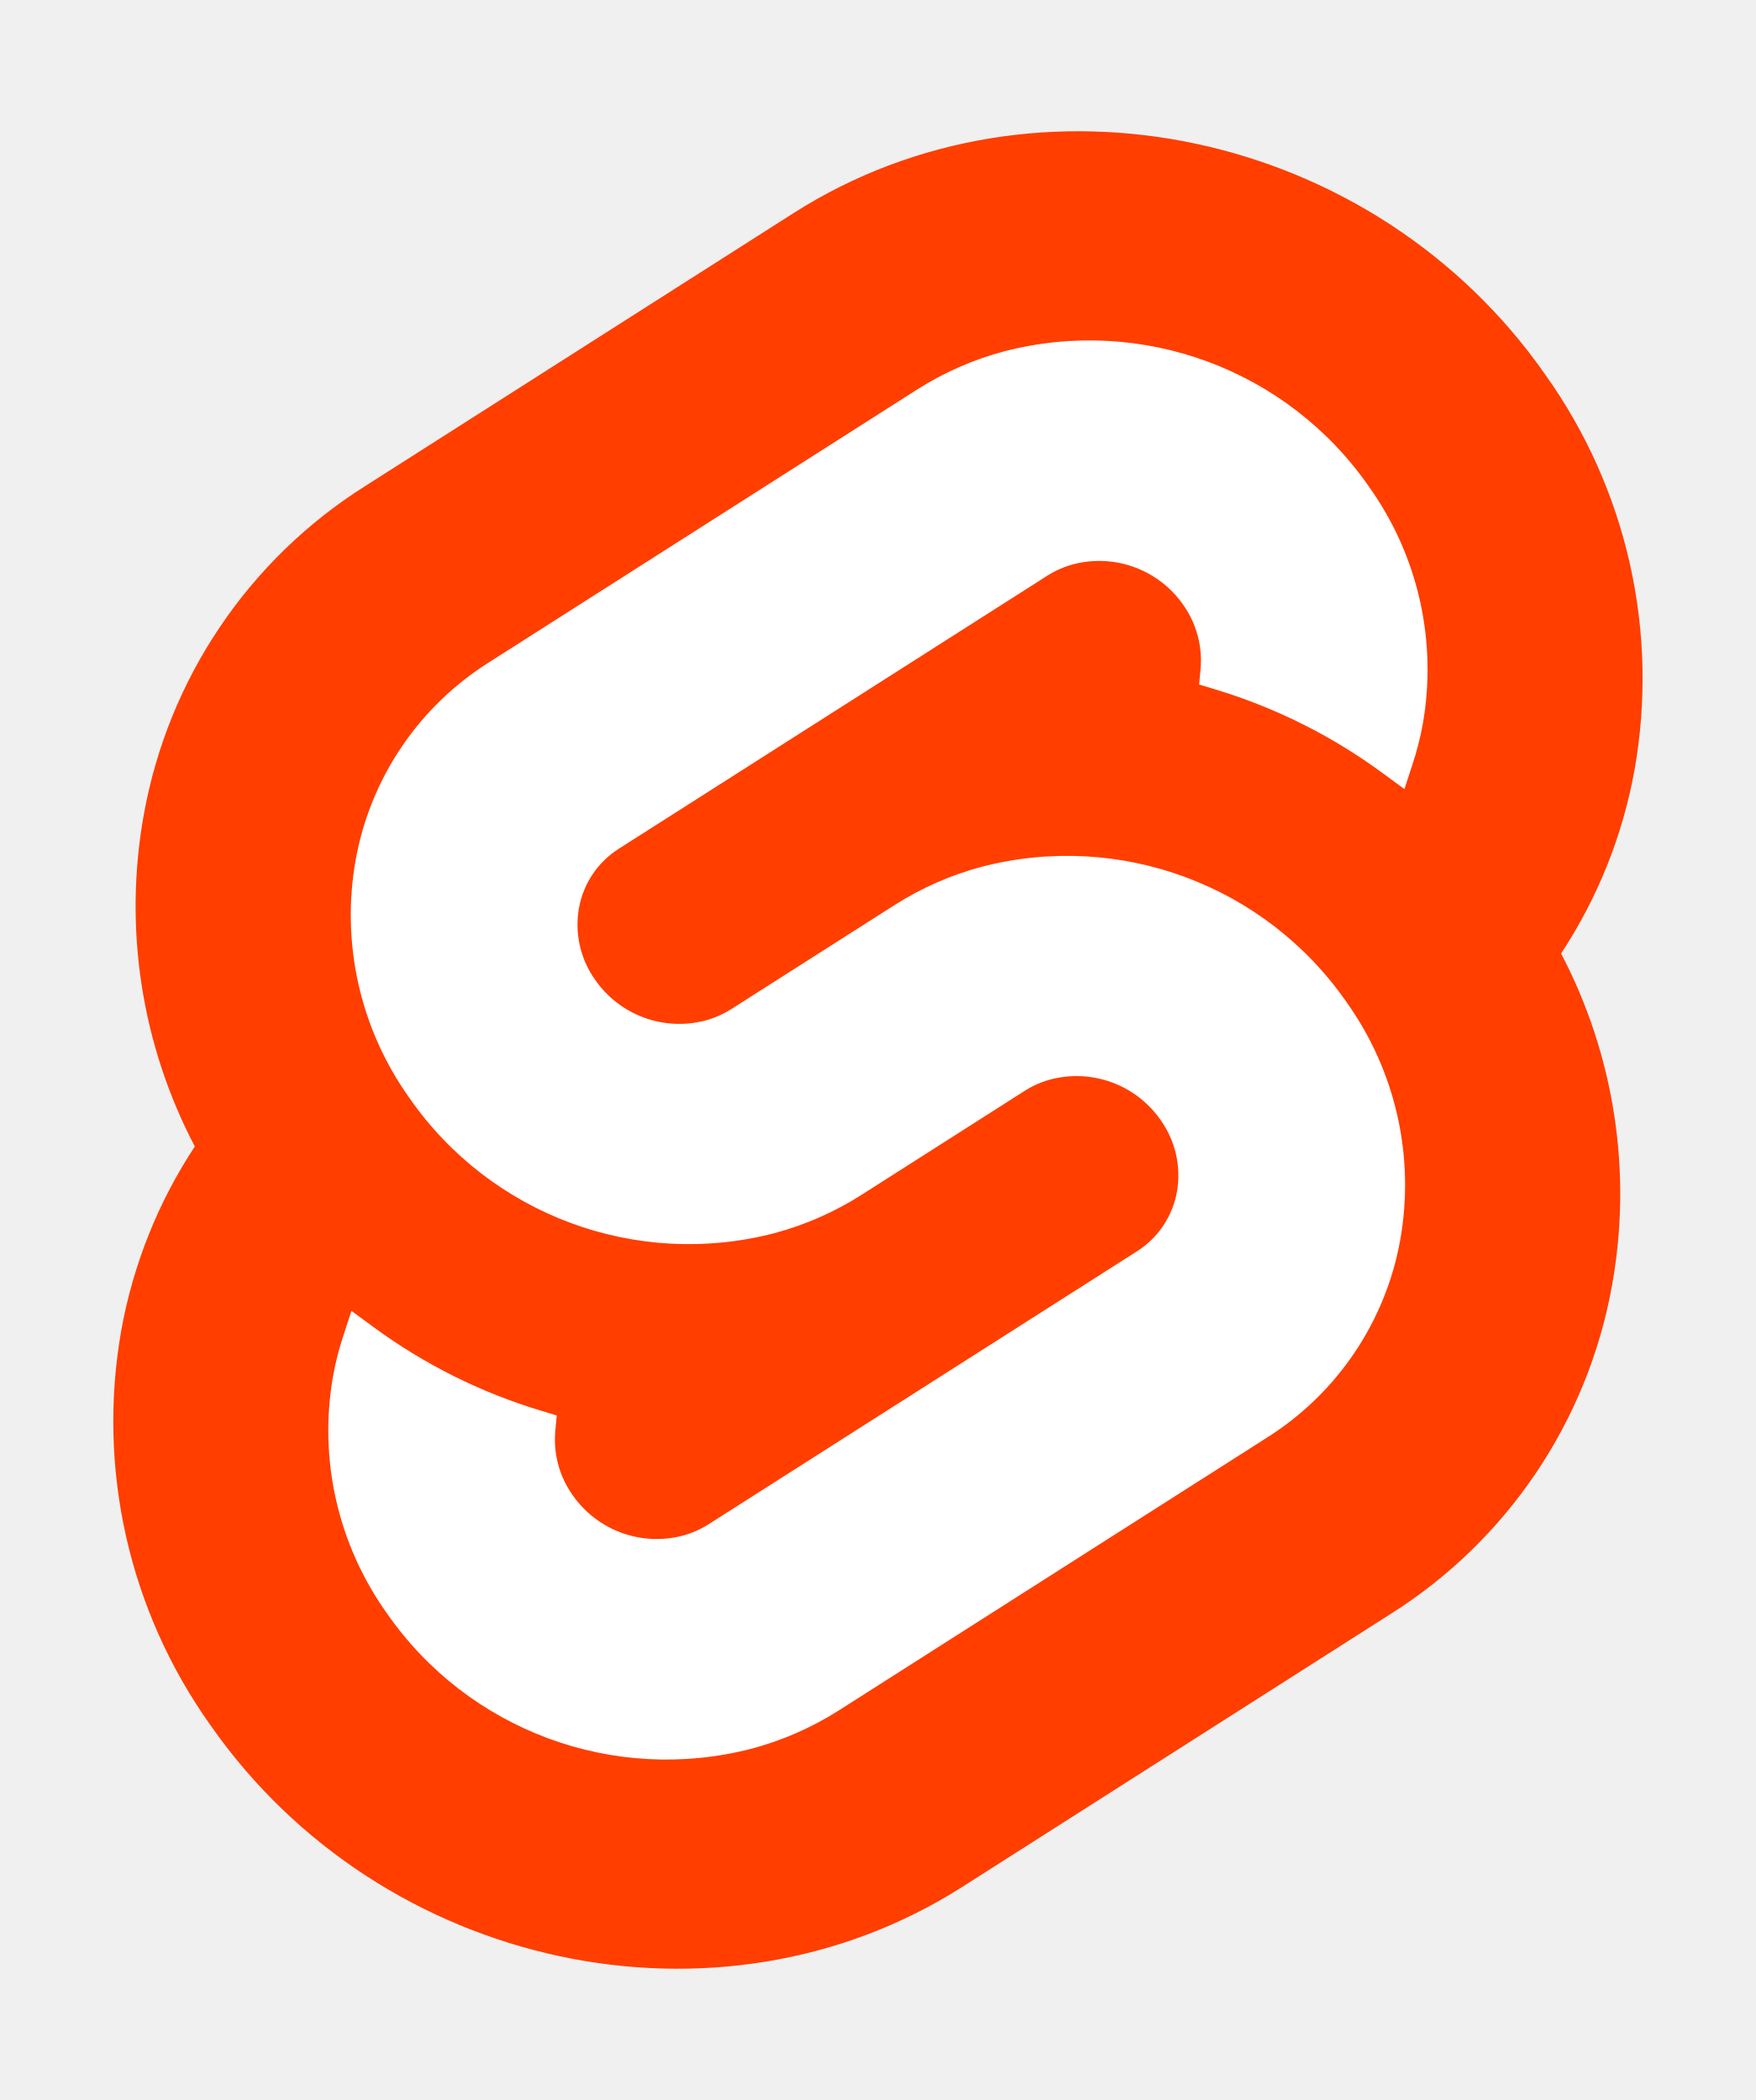
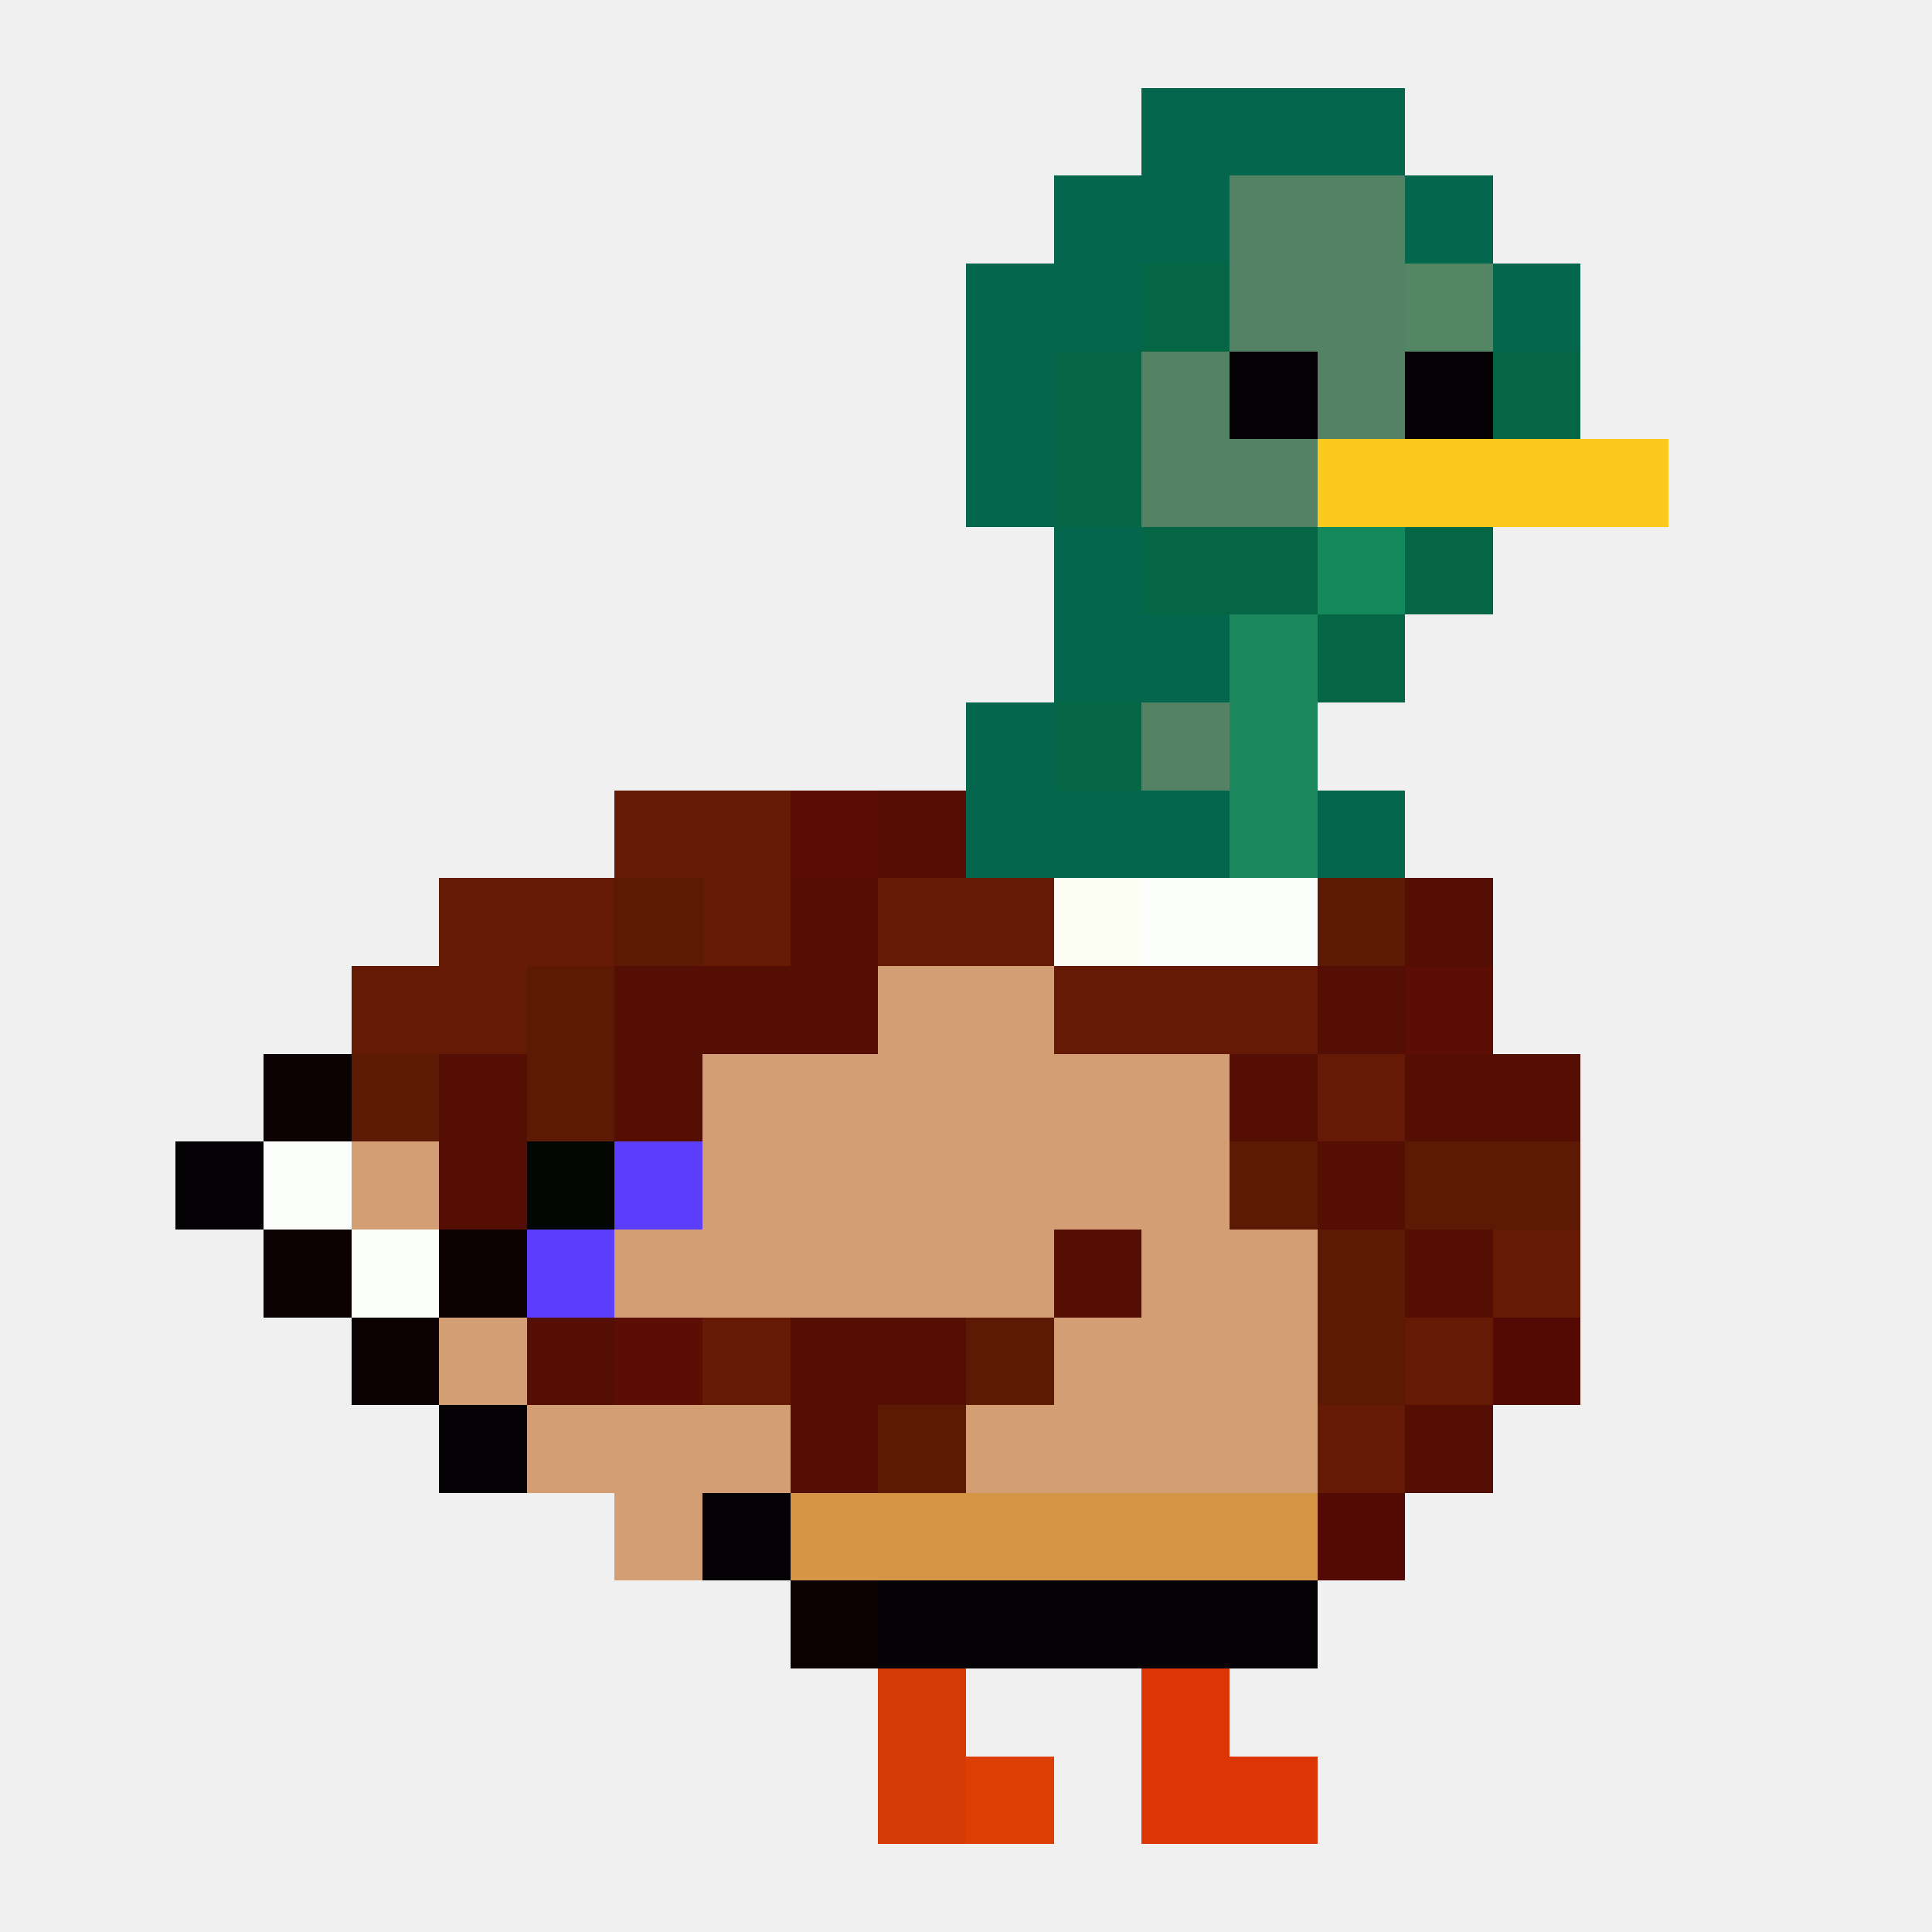
- <svg xmlns="http://www.w3.org/2000/svg" width="107" height="128" viewBox="0 0 107 128">
-   <path d="M94.157 22.819c-10.4-14.885-30.94-19.297-45.792-9.835L22.282 29.608A29.92 29.92 0 0 0 8.764 49.65a31.5 31.5 0 0 0 3.108 20.231 30 30 0 0 0-4.477 11.183 31.9 31.9 0 0 0 5.448 24.116c10.402 14.887 30.942 19.297 45.791 9.835l26.083-16.624A29.92 29.92 0 0 0 98.235 78.35a31.53 31.53 0 0 0-3.105-20.232 30 30 0 0 0 4.474-11.182 31.88 31.88 0 0 0-5.447-24.116" style="fill:#ff3e00" />
-   <path d="M45.817 106.582a20.72 20.72 0 0 1-22.237-8.243 19.17 19.17 0 0 1-3.277-14.503 18 18 0 0 1 .624-2.435l.49-1.498 1.337.981a33.6 33.6 0 0 0 10.203 5.098l.97.294-.09.968a5.85 5.85 0 0 0 1.052 3.878 6.24 6.24 0 0 0 6.695 2.485 5.8 5.8 0 0 0 1.603-.704L69.27 76.28a5.43 5.43 0 0 0 2.45-3.631 5.8 5.8 0 0 0-.987-4.371 6.24 6.24 0 0 0-6.698-2.487 5.7 5.7 0 0 0-1.6.704l-9.953 6.345a19 19 0 0 1-5.296 2.326 20.72 20.72 0 0 1-22.237-8.243 19.17 19.17 0 0 1-3.277-14.502 17.99 17.99 0 0 1 8.13-12.052l26.081-16.623a19 19 0 0 1 5.3-2.329 20.72 20.72 0 0 1 22.237 8.243 19.17 19.17 0 0 1 3.277 14.503 18 18 0 0 1-.624 2.435l-.49 1.498-1.337-.98a33.6 33.6 0 0 0-10.203-5.1l-.97-.294.09-.968a5.86 5.86 0 0 0-1.052-3.878 6.24 6.24 0 0 0-6.696-2.485 5.8 5.8 0 0 0-1.602.704L37.73 51.72a5.42 5.42 0 0 0-2.449 3.63 5.79 5.79 0 0 0 .986 4.372 6.24 6.24 0 0 0 6.698 2.486 5.8 5.8 0 0 0 1.602-.704l9.952-6.342a19 19 0 0 1 5.295-2.328 20.72 20.72 0 0 1 22.237 8.242 19.17 19.17 0 0 1 3.277 14.503 18 18 0 0 1-8.13 12.053l-26.081 16.622a19 19 0 0 1-5.3 2.328" style="fill:#fff" />
+ <svg xmlns="http://www.w3.org/2000/svg" viewBox="0 0 22 22" shape-rendering="crispEdges">
+   <rect x="13" y="1" width="1" height="1" fill="#04664c" />
+   <rect x="14" y="1" width="1" height="1" fill="#04664c" />
+   <rect x="15" y="1" width="1" height="1" fill="#04664c" />
+   <rect x="12" y="2" width="1" height="1" fill="#04664c" />
+   <rect x="13" y="2" width="1" height="1" fill="#04664c" />
+   <rect x="14" y="2" width="1" height="1" fill="#548264" />
+   <rect x="15" y="2" width="1" height="1" fill="#548264" />
+   <rect x="16" y="2" width="1" height="1" fill="#04664c" />
+   <rect x="11" y="3" width="1" height="1" fill="#04664c" />
+   <rect x="12" y="3" width="1" height="1" fill="#04664c" />
+   <rect x="13" y="3" width="1" height="1" fill="#046644" />
+   <rect x="14" y="3" width="1" height="1" fill="#548264" />
+   <rect x="15" y="3" width="1" height="1" fill="#548264" />
+   <rect x="16" y="3" width="1" height="1" fill="#548664" />
+   <rect x="17" y="3" width="1" height="1" fill="#04664c" />
+   <rect x="11" y="4" width="1" height="1" fill="#04664c" />
+   <rect x="12" y="4" width="1" height="1" fill="#046644" />
+   <rect x="13" y="4" width="1" height="1" fill="#548264" />
+   <rect x="14" y="4" width="1" height="1" fill="#040204" />
+   <rect x="15" y="4" width="1" height="1" fill="#548264" />
+   <rect x="16" y="4" width="1" height="1" fill="#040204" />
+   <rect x="17" y="4" width="1" height="1" fill="#046644" />
+   <rect x="11" y="5" width="1" height="1" fill="#04664c" />
+   <rect x="12" y="5" width="1" height="1" fill="#046644" />
+   <rect x="13" y="5" width="1" height="1" fill="#548264" />
+   <rect x="14" y="5" width="1" height="1" fill="#548264" />
+   <rect x="15" y="5" width="1" height="1" fill="#fcca1c" />
+   <rect x="16" y="5" width="1" height="1" fill="#fcca1c" />
+   <rect x="17" y="5" width="1" height="1" fill="#fcca1c" />
+   <rect x="18" y="5" width="1" height="1" fill="#fcca1c" />
+   <rect x="12" y="6" width="1" height="1" fill="#04664c" />
+   <rect x="13" y="6" width="1" height="1" fill="#046644" />
+   <rect x="14" y="6" width="1" height="1" fill="#046644" />
+   <rect x="15" y="6" width="1" height="1" fill="#148a5c" />
+   <rect x="16" y="6" width="1" height="1" fill="#046644" />
+   <rect x="12" y="7" width="1" height="1" fill="#04664c" />
+   <rect x="13" y="7" width="1" height="1" fill="#04664c" />
+   <rect x="14" y="7" width="1" height="1" fill="#1c865c" />
+   <rect x="15" y="7" width="1" height="1" fill="#046644" />
+   <rect x="11" y="8" width="1" height="1" fill="#04664c" />
+   <rect x="12" y="8" width="1" height="1" fill="#046644" />
+   <rect x="13" y="8" width="1" height="1" fill="#548264" />
+   <rect x="14" y="8" width="1" height="1" fill="#1c865c" />
+   <rect x="7" y="9" width="1" height="1" fill="#641a04" />
+   <rect x="8" y="9" width="1" height="1" fill="#641a04" />
+   <rect x="9" y="9" width="1" height="1" fill="#5c0e04" />
+   <rect x="10" y="9" width="1" height="1" fill="#540e04" />
+   <rect x="11" y="9" width="1" height="1" fill="#04664c" />
+   <rect x="12" y="9" width="1" height="1" fill="#04664c" />
+   <rect x="13" y="9" width="1" height="1" fill="#04664c" />
+   <rect x="14" y="9" width="1" height="1" fill="#1c865c" />
+   <rect x="15" y="9" width="1" height="1" fill="#04664c" />
+   <rect x="5" y="10" width="1" height="1" fill="#641a04" />
+   <rect x="6" y="10" width="1" height="1" fill="#641a04" />
+   <rect x="7" y="10" width="1" height="1" fill="#5c1a04" />
+   <rect x="8" y="10" width="1" height="1" fill="#641a04" />
+   <rect x="9" y="10" width="1" height="1" fill="#540e04" />
+   <rect x="10" y="10" width="1" height="1" fill="#641a04" />
+   <rect x="11" y="10" width="1" height="1" fill="#641a04" />
+   <rect x="12" y="10" width="1" height="1" fill="#fcfef4" />
+   <rect x="13" y="10" width="1" height="1" fill="#fcfefc" />
+   <rect x="14" y="10" width="1" height="1" fill="#fcfefc" />
+   <rect x="15" y="10" width="1" height="1" fill="#5c1a04" />
+   <rect x="16" y="10" width="1" height="1" fill="#540e04" />
+   <rect x="4" y="11" width="1" height="1" fill="#641a04" />
+   <rect x="5" y="11" width="1" height="1" fill="#641a04" />
+   <rect x="6" y="11" width="1" height="1" fill="#5c1a04" />
+   <rect x="7" y="11" width="1" height="1" fill="#540e04" />
+   <rect x="8" y="11" width="1" height="1" fill="#540e04" />
+   <rect x="9" y="11" width="1" height="1" fill="#540e04" />
+   <rect x="10" y="11" width="1" height="1" fill="#d49e74" />
+   <rect x="11" y="11" width="1" height="1" fill="#d49e74" />
+   <rect x="12" y="11" width="1" height="1" fill="#641a04" />
+   <rect x="13" y="11" width="1" height="1" fill="#641a04" />
+   <rect x="14" y="11" width="1" height="1" fill="#641a04" />
+   <rect x="15" y="11" width="1" height="1" fill="#540e04" />
+   <rect x="16" y="11" width="1" height="1" fill="#5c0e04" />
+   <rect x="3" y="12" width="1" height="1" fill="#0c0204" />
+   <rect x="4" y="12" width="1" height="1" fill="#5c1a04" />
+   <rect x="5" y="12" width="1" height="1" fill="#540e04" />
+   <rect x="6" y="12" width="1" height="1" fill="#5c1a04" />
+   <rect x="7" y="12" width="1" height="1" fill="#540e04" />
+   <rect x="8" y="12" width="1" height="1" fill="#d49e74" />
+   <rect x="9" y="12" width="1" height="1" fill="#d49e74" />
+   <rect x="10" y="12" width="1" height="1" fill="#d49e74" />
+   <rect x="11" y="12" width="1" height="1" fill="#d49e74" />
+   <rect x="12" y="12" width="1" height="1" fill="#d49e74" />
+   <rect x="13" y="12" width="1" height="1" fill="#d49e74" />
+   <rect x="14" y="12" width="1" height="1" fill="#540e04" />
+   <rect x="15" y="12" width="1" height="1" fill="#641a04" />
+   <rect x="16" y="12" width="1" height="1" fill="#540e04" />
+   <rect x="17" y="12" width="1" height="1" fill="#540e04" />
+   <rect x="2" y="13" width="1" height="1" fill="#040204" />
+   <rect x="3" y="13" width="1" height="1" fill="#fcfefc" />
+   <rect x="4" y="13" width="1" height="1" fill="#d49e74" />
+   <rect x="5" y="13" width="1" height="1" fill="#540e04" />
+   <rect x="6" y="13" width="1" height="1" fill="#040604" />
+   <rect x="7" y="13" width="1" height="1" fill="#5c3efc" />
+   <rect x="8" y="13" width="1" height="1" fill="#d49e74" />
+   <rect x="9" y="13" width="1" height="1" fill="#d49e74" />
+   <rect x="10" y="13" width="1" height="1" fill="#d49e74" />
+   <rect x="11" y="13" width="1" height="1" fill="#d49e74" />
+   <rect x="12" y="13" width="1" height="1" fill="#d49e74" />
+   <rect x="13" y="13" width="1" height="1" fill="#d49e74" />
+   <rect x="14" y="13" width="1" height="1" fill="#5c1a04" />
+   <rect x="15" y="13" width="1" height="1" fill="#540e04" />
+   <rect x="16" y="13" width="1" height="1" fill="#5c1a04" />
+   <rect x="17" y="13" width="1" height="1" fill="#5c1a04" />
+   <rect x="3" y="14" width="1" height="1" fill="#0c0204" />
+   <rect x="4" y="14" width="1" height="1" fill="#fcfefc" />
+   <rect x="5" y="14" width="1" height="1" fill="#0c0204" />
+   <rect x="6" y="14" width="1" height="1" fill="#5c3efc" />
+   <rect x="7" y="14" width="1" height="1" fill="#d49e74" />
+   <rect x="8" y="14" width="1" height="1" fill="#d49e74" />
+   <rect x="9" y="14" width="1" height="1" fill="#d49e74" />
+   <rect x="10" y="14" width="1" height="1" fill="#d49e74" />
+   <rect x="11" y="14" width="1" height="1" fill="#d49e74" />
+   <rect x="12" y="14" width="1" height="1" fill="#540e04" />
+   <rect x="13" y="14" width="1" height="1" fill="#d49e74" />
+   <rect x="14" y="14" width="1" height="1" fill="#d49e74" />
+   <rect x="15" y="14" width="1" height="1" fill="#5c1a04" />
+   <rect x="16" y="14" width="1" height="1" fill="#540e04" />
+   <rect x="17" y="14" width="1" height="1" fill="#641a04" />
+   <rect x="4" y="15" width="1" height="1" fill="#0c0204" />
+   <rect x="5" y="15" width="1" height="1" fill="#d49e74" />
+   <rect x="6" y="15" width="1" height="1" fill="#540e04" />
+   <rect x="7" y="15" width="1" height="1" fill="#5c0e04" />
+   <rect x="8" y="15" width="1" height="1" fill="#641a04" />
+   <rect x="9" y="15" width="1" height="1" fill="#540e04" />
+   <rect x="10" y="15" width="1" height="1" fill="#540e04" />
+   <rect x="11" y="15" width="1" height="1" fill="#5c1a04" />
+   <rect x="12" y="15" width="1" height="1" fill="#d49e74" />
+   <rect x="13" y="15" width="1" height="1" fill="#d49e74" />
+   <rect x="14" y="15" width="1" height="1" fill="#d49e74" />
+   <rect x="15" y="15" width="1" height="1" fill="#5c1a04" />
+   <rect x="16" y="15" width="1" height="1" fill="#641a04" />
+   <rect x="17" y="15" width="1" height="1" fill="#540a04" />
+   <rect x="5" y="16" width="1" height="1" fill="#040204" />
+   <rect x="6" y="16" width="1" height="1" fill="#d49e74" />
+   <rect x="7" y="16" width="1" height="1" fill="#d49e74" />
+   <rect x="8" y="16" width="1" height="1" fill="#d49e74" />
+   <rect x="9" y="16" width="1" height="1" fill="#540e04" />
+   <rect x="10" y="16" width="1" height="1" fill="#5c1a04" />
+   <rect x="11" y="16" width="1" height="1" fill="#d49e74" />
+   <rect x="12" y="16" width="1" height="1" fill="#d49e74" />
+   <rect x="13" y="16" width="1" height="1" fill="#d49e74" />
+   <rect x="14" y="16" width="1" height="1" fill="#d49e74" />
+   <rect x="15" y="16" width="1" height="1" fill="#641a04" />
+   <rect x="16" y="16" width="1" height="1" fill="#540e04" />
+   <rect x="7" y="17" width="1" height="1" fill="#d49e74" />
+   <rect x="8" y="17" width="1" height="1" fill="#040204" />
+   <rect x="9" y="17" width="1" height="1" fill="#d49644" />
+   <rect x="10" y="17" width="1" height="1" fill="#d49644" />
+   <rect x="11" y="17" width="1" height="1" fill="#d49644" />
+   <rect x="12" y="17" width="1" height="1" fill="#d49644" />
+   <rect x="13" y="17" width="1" height="1" fill="#d49644" />
+   <rect x="14" y="17" width="1" height="1" fill="#d49644" />
+   <rect x="15" y="17" width="1" height="1" fill="#540a04" />
+   <rect x="9" y="18" width="1" height="1" fill="#0c0204" />
+   <rect x="10" y="18" width="1" height="1" fill="#040204" />
+   <rect x="11" y="18" width="1" height="1" fill="#040204" />
+   <rect x="12" y="18" width="1" height="1" fill="#040204" />
+   <rect x="13" y="18" width="1" height="1" fill="#040204" />
+   <rect x="14" y="18" width="1" height="1" fill="#040204" />
+   <rect x="10" y="19" width="1" height="1" fill="#d43a04" />
+   <rect x="13" y="19" width="1" height="1" fill="#dc3604" />
+   <rect x="10" y="20" width="1" height="1" fill="#d43a04" />
+   <rect x="11" y="20" width="1" height="1" fill="#dc3e04" />
+   <rect x="13" y="20" width="1" height="1" fill="#dc3604" />
+   <rect x="14" y="20" width="1" height="1" fill="#dc3604" />
</svg>
